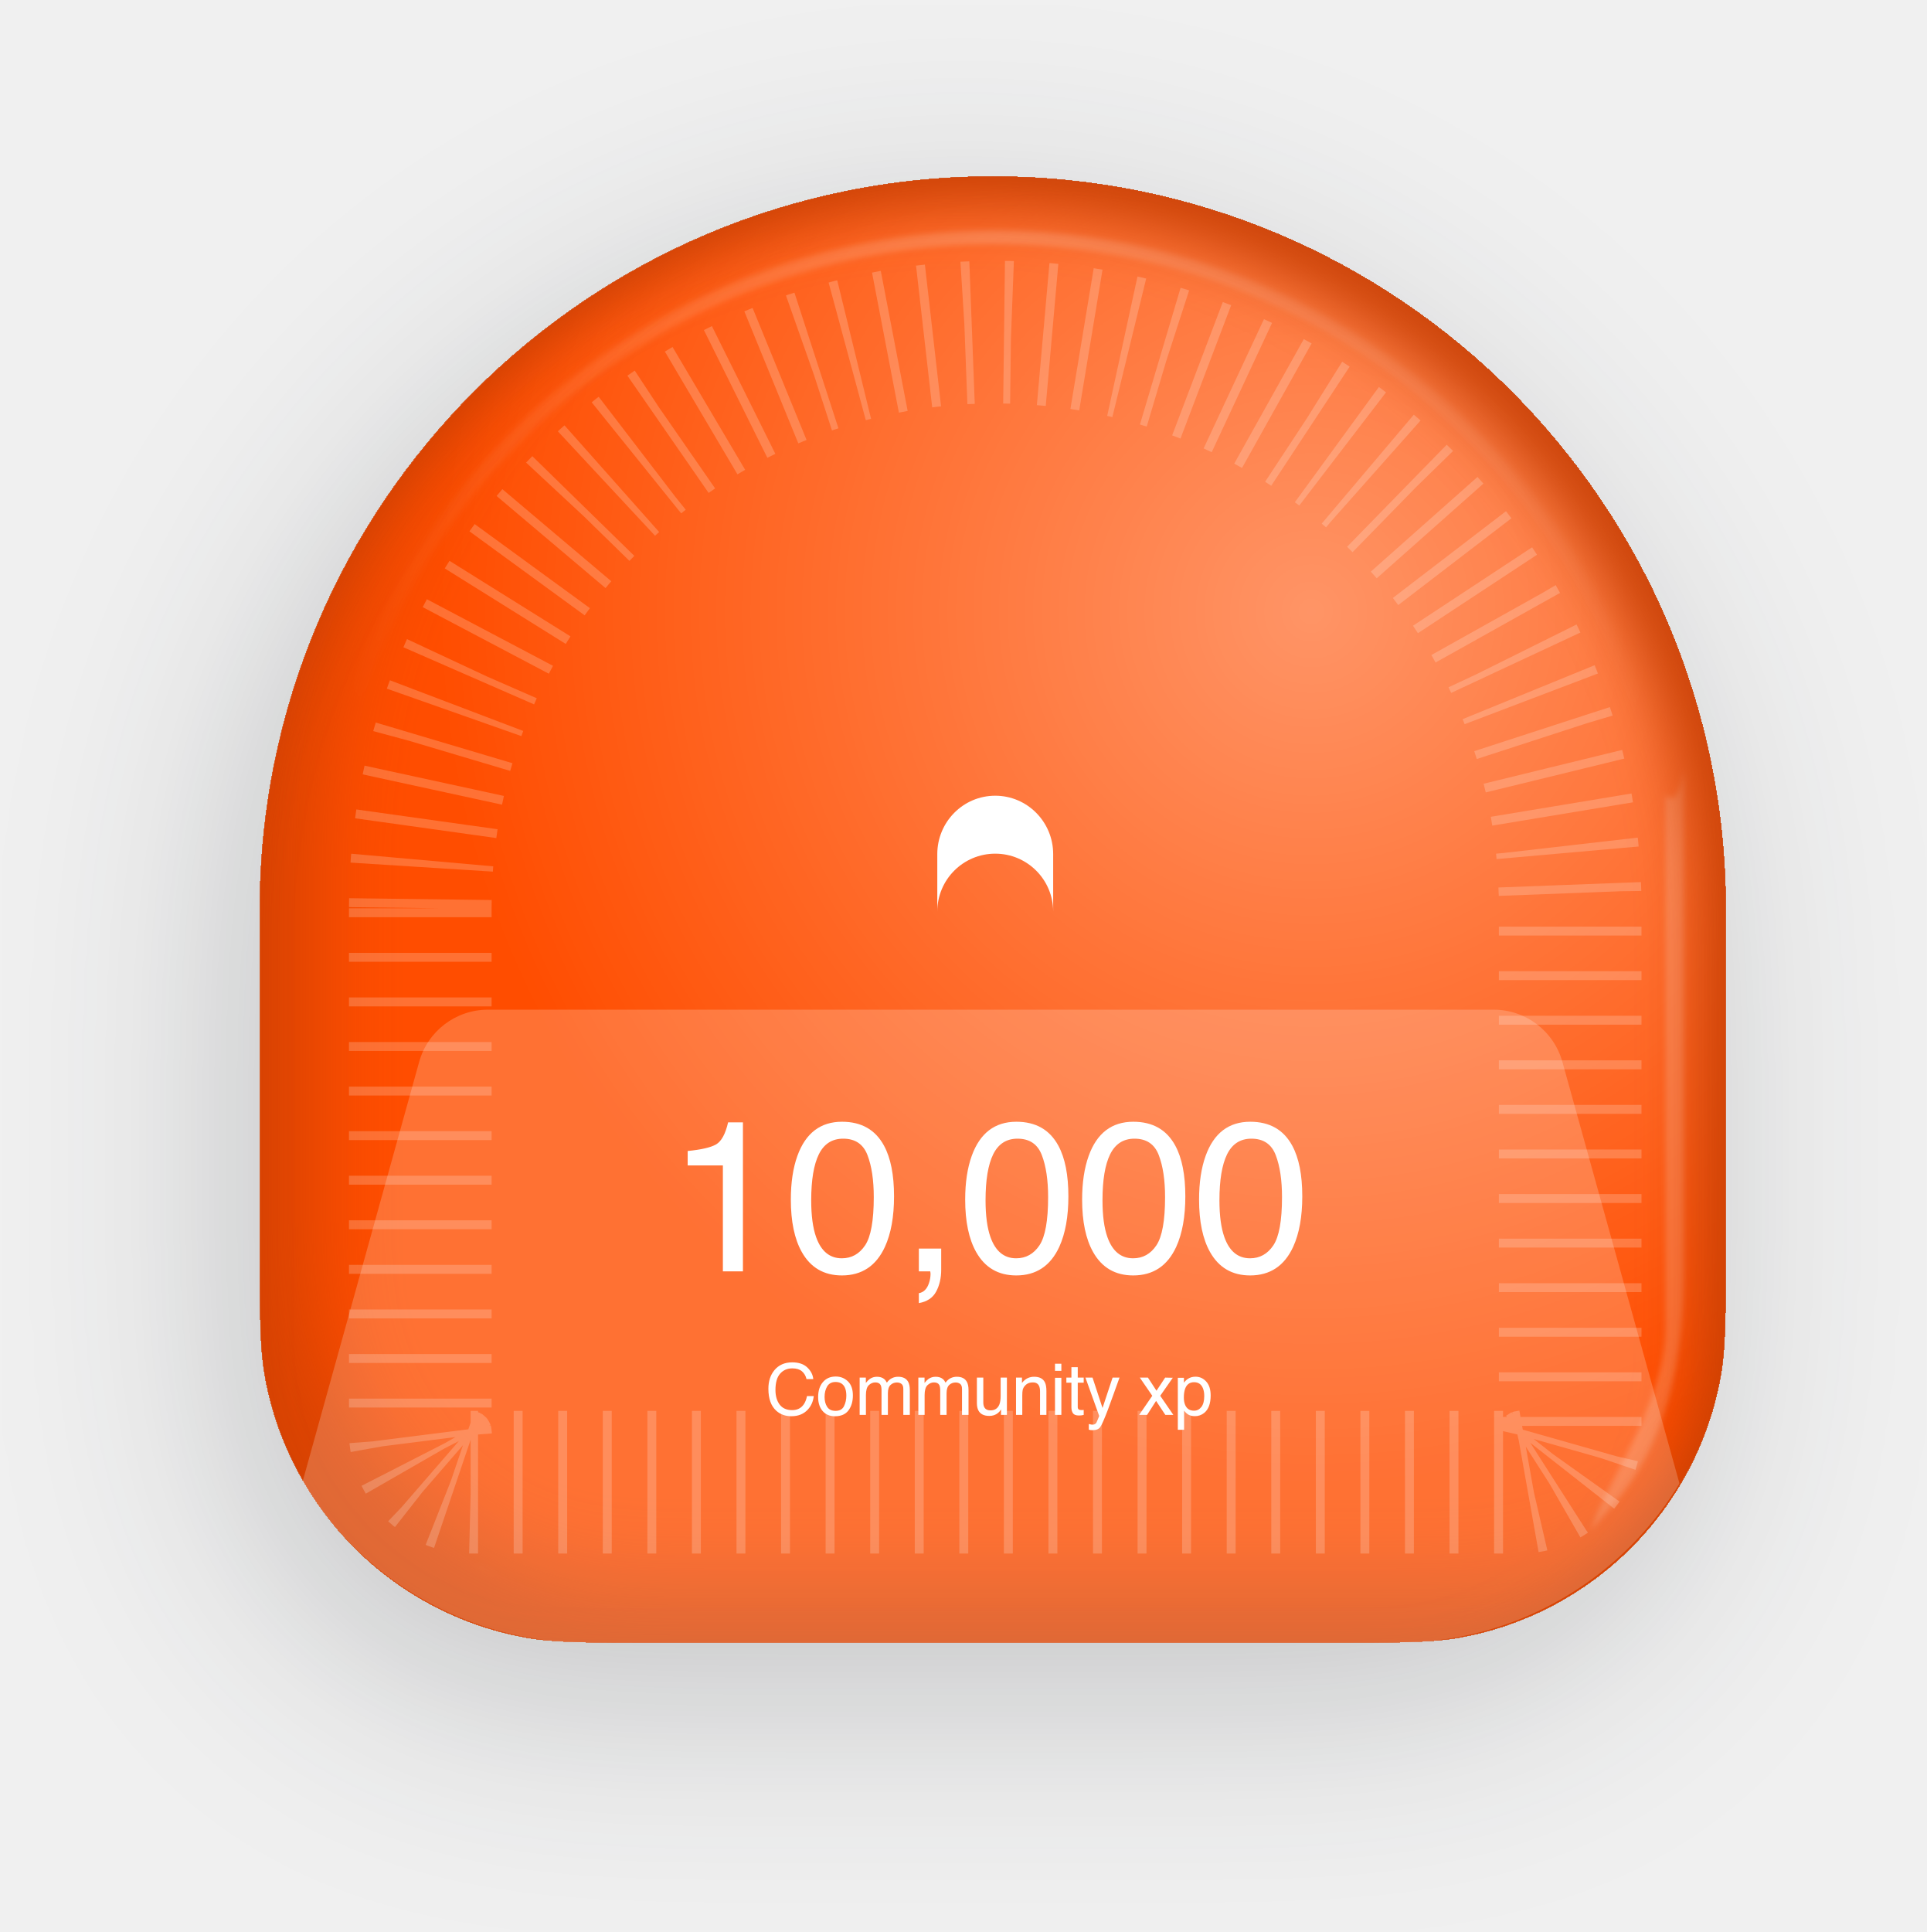
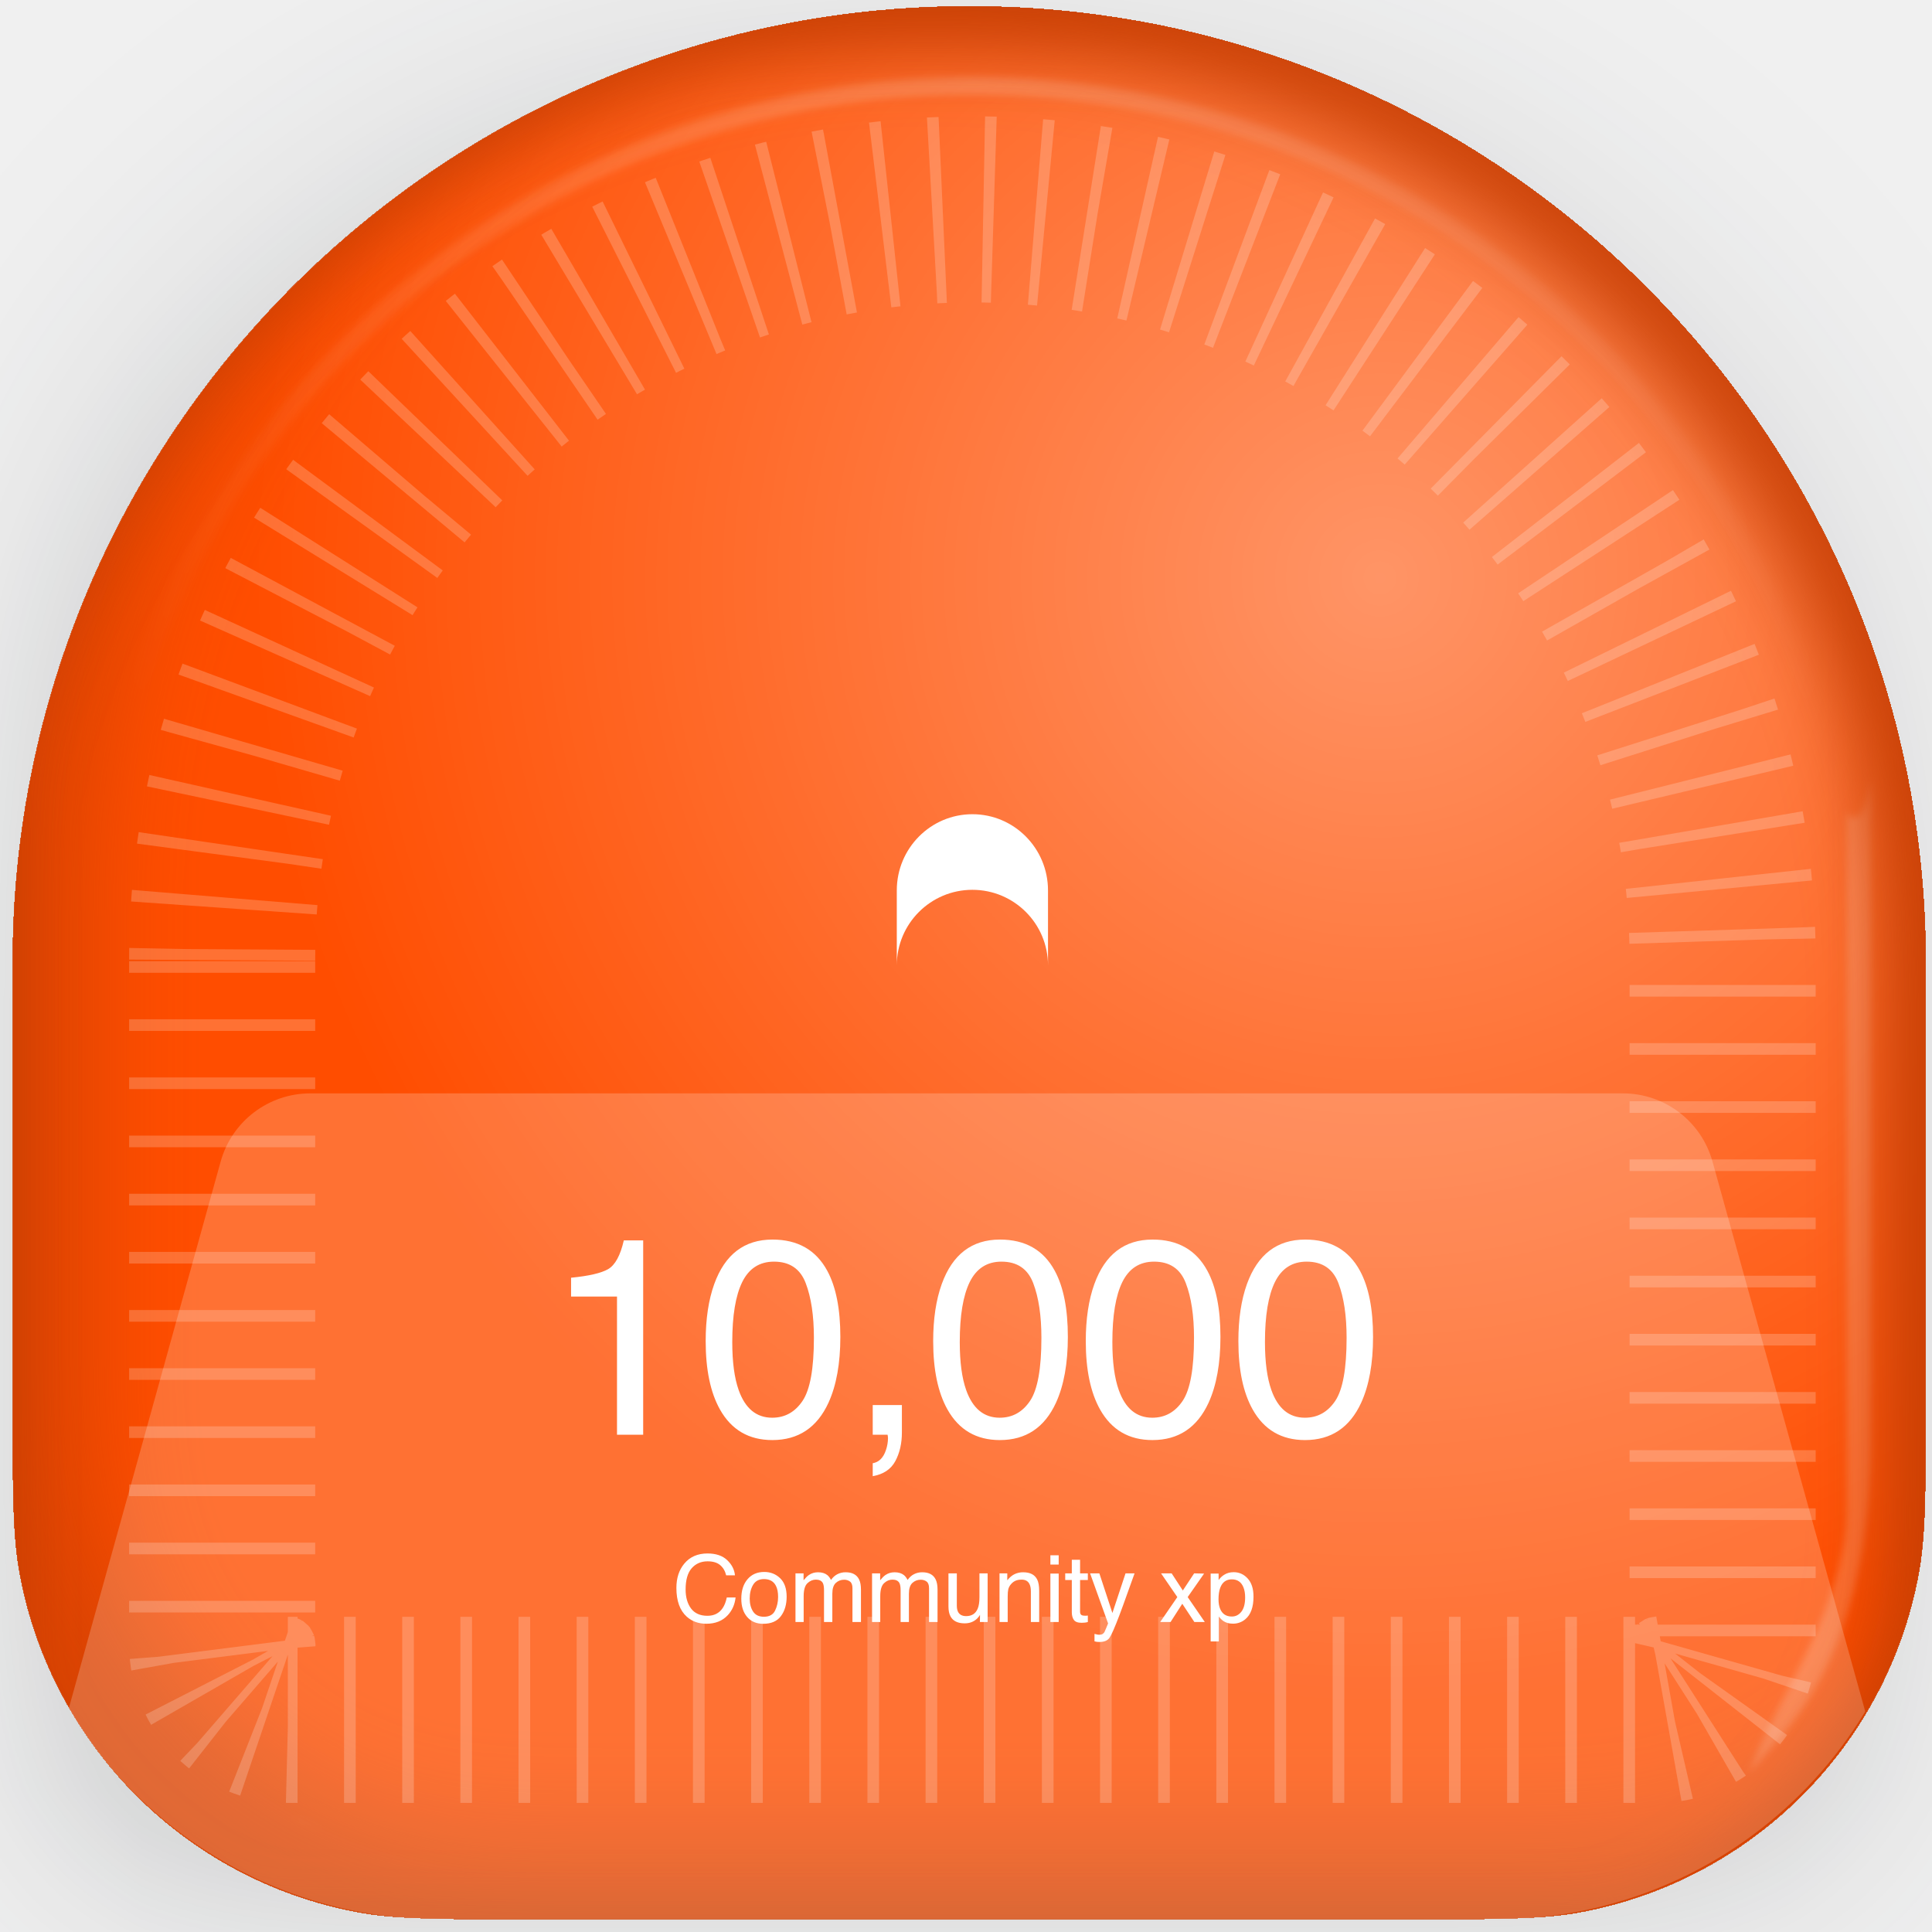
- <svg xmlns="http://www.w3.org/2000/svg" viewBox="0 0 393 394" fill="none">
+ <svg xmlns="http://www.w3.org/2000/svg" viewBox="51 35 302 302" fill="none">
  <g filter="url(#a)">
    <mask id="b" style="mask-type:alpha" maskUnits="userSpaceOnUse" x="53" y="36" width="299" height="299">
      <rect x="53" y="36" width="299" height="299" rx="65.99" fill="#FF4D00" />
    </mask>
    <g mask="url(#b)">
      <path d="M53 185.5C53 102.933 119.933 36 202.5 36S352 102.933 352 185.5v67.96c0 14.449 0 21.674-1.127 27.693-5.011 26.768-25.952 47.709-52.72 52.72C292.134 335 284.909 335 270.46 335H134.54c-14.449 0-21.674 0-27.693-1.127-26.768-5.011-47.709-25.952-52.72-52.72C53 275.134 53 267.909 53 253.46V185.5Z" fill="#FF4D00" />
      <path d="M53 185.5C53 102.933 119.933 36 202.5 36S352 102.933 352 185.5v67.96c0 14.449 0 21.674-1.127 27.693-5.011 26.768-25.952 47.709-52.72 52.72C292.134 335 284.909 335 270.46 335H134.54c-14.449 0-21.674 0-27.693-1.127-26.768-5.011-47.709-25.952-52.72-52.72C53 275.134 53 267.909 53 253.46V185.5Z" fill="url(#c)" fill-opacity=".4" />
      <g opacity=".2" filter="url(#d)">
        <path d="M342.024 186a139.033 139.033 0 0 0-40.719-98.305 139.02 139.02 0 0 0-151.507-30.137 139.01 139.01 0 0 0-75.24 75.24A139.022 139.022 0 0 0 63.976 186h2.78A136.242 136.242 0 0 1 255.138 60.127 136.24 136.24 0 0 1 339.244 186h2.78Z" fill="url(#e)" />
        <path d="M343.533 173.742c0-32.411.779-6.618-3.796-11.68V270.47c0 16.585-13.237 33.384-15.184 41.755 3.212-5.159 18.98-14.892 18.98-53.435v-85.048Z" fill="#fff" />
        <path d="M101.782 320.996c-5.33-2.713-7.01-1.573-1.236-.017 1.378.371 2.196.505 2.196.505l-.96-.488Z" fill="url(#f)" />
      </g>
    </g>
  </g>
  <mask id="g" fill="#fff">
    <path d="M71.182 185c0-72.801 59.017-131.818 131.818-131.818 72.801 0 131.818 59.017 131.818 131.818v107.005c0 13.704-11.109 24.813-24.813 24.813H95.995c-13.704 0-24.813-11.109-24.813-24.813V185Z" />
  </mask>
  <path d="M71.182 185c0-72.801 59.017-131.818 131.818-131.818 72.801 0 131.818 59.017 131.818 131.818v107.005c0 13.704-11.109 24.813-24.813 24.813H95.995c-13.704 0-24.813-11.109-24.813-24.813V185Z" stroke="#fff" stroke-opacity=".2" stroke-width="58.182" stroke-dasharray="1.82 7.27" mask="url(#g)" />
  <mask id="i" style="mask-type:alpha" maskUnits="userSpaceOnUse" x="52" y="35" width="301" height="300">
    <path d="M52.502 184.499C52.777 101.853 119.853 35 202.5 35c83.038 0 150.275 67.462 149.998 150.499l-.275 82.535C352.1 305.055 322.054 335 285.034 335H119.662c-37.332 0-67.56-30.33-67.437-67.662l.277-82.839Z" fill="#000" />
    <path d="M52.502 184.499C52.777 101.853 119.853 35 202.5 35c83.038 0 150.275 67.462 149.998 150.499l-.275 82.535C352.1 305.055 322.054 335 285.034 335H119.662c-37.332 0-67.56-30.33-67.437-67.662l.277-82.839Z" fill="url(#h)" fill-opacity=".5" />
  </mask>
  <g filter="url(#j)" mask="url(#i)">
    <path d="M85.495 216.562a14.545 14.545 0 0 1 14.015-10.653h205.161a14.546 14.546 0 0 1 14.015 10.653l28.283 101.818c2.575 9.268-4.396 18.438-14.015 18.438H71.227c-9.619 0-16.589-9.17-14.014-18.438l28.282-101.818Z" fill="#fff" fill-opacity=".2" />
  </g>
  <path d="M140.267 237.668v-2.941c2.77-.269 4.702-.717 5.795-1.342 1.094-.639 1.911-2.138 2.451-4.496h3.025v30.384h-4.091v-21.605h-7.18Zm31.481-8.906c3.949 0 6.804 1.626 8.566 4.879 1.363 2.514 2.045 5.959 2.045 10.334 0 4.147-.618 7.578-1.854 10.291-1.789 3.892-4.716 5.838-8.778 5.838-3.665 0-6.392-1.591-8.182-4.773-1.491-2.656-2.237-6.221-2.237-10.696 0-3.466.447-6.442 1.342-8.927 1.676-4.631 4.709-6.946 9.098-6.946Zm-.042 27.848c1.988 0 3.572-.881 4.751-2.642 1.179-1.762 1.768-5.043 1.768-9.844 0-3.466-.426-6.314-1.278-8.544-.852-2.245-2.507-3.367-4.964-3.367-2.259 0-3.914 1.066-4.965 3.196-1.037 2.117-1.555 5.242-1.555 9.375 0 3.111.333 5.611 1.001 7.5 1.023 2.884 2.77 4.326 5.242 4.326Zm15.714 7.116c.98-.17 1.669-.859 2.067-2.067a5.849 5.849 0 0 0 .319-1.853c0-.1-.007-.192-.021-.277a.934.934 0 0 0-.043-.256h-2.322v-4.645h4.559v4.304c0 1.69-.34 3.175-1.022 4.453-.682 1.279-1.861 2.067-3.537 2.365v-2.024Zm19.89-34.964c3.949 0 6.804 1.626 8.565 4.879 1.364 2.514 2.046 5.959 2.046 10.334 0 4.147-.618 7.578-1.854 10.291-1.79 3.892-4.716 5.838-8.778 5.838-3.665 0-6.392-1.591-8.182-4.773-1.491-2.656-2.237-6.221-2.237-10.696 0-3.466.447-6.442 1.342-8.927 1.676-4.631 4.709-6.946 9.098-6.946Zm-.042 27.848c1.988 0 3.572-.881 4.751-2.642 1.179-1.762 1.768-5.043 1.768-9.844 0-3.466-.426-6.314-1.278-8.544-.852-2.245-2.507-3.367-4.964-3.367-2.259 0-3.914 1.066-4.965 3.196-1.037 2.117-1.555 5.242-1.555 9.375 0 3.111.333 5.611 1.001 7.5 1.023 2.884 2.77 4.326 5.242 4.326Zm23.896-27.848c3.948 0 6.804 1.626 8.565 4.879 1.364 2.514 2.045 5.959 2.045 10.334 0 4.147-.618 7.578-1.853 10.291-1.79 3.892-4.716 5.838-8.779 5.838-3.665 0-6.392-1.591-8.182-4.773-1.491-2.656-2.237-6.221-2.237-10.696 0-3.466.448-6.442 1.343-8.927 1.676-4.631 4.708-6.946 9.098-6.946Zm-.043 27.848c1.989 0 3.572-.881 4.751-2.642 1.179-1.762 1.769-5.043 1.769-9.844 0-3.466-.426-6.314-1.279-8.544-.852-2.245-2.507-3.367-4.964-3.367-2.259 0-3.913 1.066-4.965 3.196-1.037 2.117-1.555 5.242-1.555 9.375 0 3.111.334 5.611 1.001 7.5 1.023 2.884 2.77 4.326 5.242 4.326Zm23.896-27.848c3.949 0 6.804 1.626 8.565 4.879 1.364 2.514 2.046 5.959 2.046 10.334 0 4.147-.618 7.578-1.854 10.291-1.79 3.892-4.716 5.838-8.778 5.838-3.665 0-6.392-1.591-8.182-4.773-1.492-2.656-2.237-6.221-2.237-10.696 0-3.466.447-6.442 1.342-8.927 1.676-4.631 4.709-6.946 9.098-6.946Zm-.043 27.848c1.989 0 3.573-.881 4.752-2.642 1.179-1.762 1.768-5.043 1.768-9.844 0-3.466-.426-6.314-1.278-8.544-.852-2.245-2.507-3.367-4.965-3.367-2.258 0-3.913 1.066-4.964 3.196-1.037 2.117-1.556 5.242-1.556 9.375 0 3.111.334 5.611 1.002 7.5 1.023 2.884 2.77 4.326 5.241 4.326Z" fill="#fff" />
  <path d="M161.595 277.829c1.321 0 2.346.348 3.075 1.044.73.696 1.134 1.486 1.215 2.372h-1.378c-.156-.673-.469-1.205-.937-1.598-.465-.393-1.118-.59-1.961-.59-1.027 0-1.858.362-2.493 1.087-.629.72-.944 1.825-.944 3.317 0 1.221.284 2.213.852 2.976.573.757 1.425 1.136 2.557 1.136 1.042 0 1.835-.4 2.379-1.2.289-.422.504-.976.646-1.662h1.378c-.123 1.098-.53 2.019-1.221 2.762-.829.895-1.946 1.343-3.353 1.343-1.212 0-2.23-.367-3.054-1.101-1.084-.971-1.626-2.469-1.626-4.496 0-1.539.407-2.8 1.222-3.785.88-1.07 2.095-1.605 3.643-1.605Zm8.818 9.893c.847 0 1.427-.32 1.74-.959.317-.644.476-1.359.476-2.145 0-.71-.114-1.288-.341-1.733-.36-.7-.98-1.051-1.861-1.051-.781 0-1.35.299-1.705.895-.355.597-.532 1.316-.532 2.159 0 .81.177 1.485.532 2.024.355.54.919.81 1.691.81Zm.049-7.003c.981 0 1.809.327 2.486.98.677.654 1.016 1.615 1.016 2.884 0 1.226-.298 2.239-.895 3.04-.597.8-1.522 1.2-2.777 1.2-1.046 0-1.877-.353-2.493-1.058-.615-.711-.923-1.662-.923-2.855 0-1.279.324-2.297.973-3.054.648-.758 1.52-1.137 2.613-1.137Zm4.883.22h1.265v1.08c.303-.374.577-.646.823-.817.422-.289.9-.433 1.435-.433.606 0 1.094.149 1.463.447.208.171.398.422.568.753.284-.407.618-.708 1.002-.902a2.76 2.76 0 0 1 1.292-.298c1.023 0 1.719.369 2.088 1.108.199.398.299.933.299 1.605v5.064h-1.328v-5.284c0-.507-.128-.855-.384-1.044-.251-.19-.559-.284-.923-.284-.502 0-.935.168-1.3.504-.36.336-.54.897-.54 1.683v4.425h-1.299v-4.965c0-.516-.062-.892-.185-1.129-.194-.355-.556-.533-1.087-.533-.483 0-.923.188-1.321.562-.393.374-.589 1.051-.589 2.031v4.034h-1.279v-7.607Zm11.971 0h1.265v1.08c.303-.374.577-.646.823-.817.422-.289.9-.433 1.435-.433.606 0 1.094.149 1.463.447.209.171.398.422.568.753.284-.407.618-.708 1.002-.902a2.76 2.76 0 0 1 1.292-.298c1.023 0 1.719.369 2.088 1.108.199.398.299.933.299 1.605v5.064h-1.328v-5.284c0-.507-.128-.855-.384-1.044-.251-.19-.559-.284-.923-.284-.502 0-.935.168-1.3.504-.36.336-.54.897-.54 1.683v4.425h-1.299v-4.965c0-.516-.062-.892-.185-1.129-.194-.355-.556-.533-1.087-.533-.483 0-.923.188-1.321.562-.393.374-.589 1.051-.589 2.031v4.034h-1.279v-7.607Zm13.25 0v5.05c0 .388.061.706.184.952.228.454.652.682 1.272.682.89 0 1.496-.398 1.818-1.194.175-.426.263-1.01.263-1.754v-3.736h1.278v7.607h-1.207l.014-1.122a2.584 2.584 0 0 1-.618.731c-.488.398-1.079.597-1.775.597-1.085 0-1.823-.362-2.216-1.087-.213-.388-.32-.907-.32-1.555v-5.171h1.307Zm6.673 0h1.214v1.08c.36-.445.741-.765 1.144-.959a3.046 3.046 0 0 1 1.342-.291c1.079 0 1.809.376 2.187 1.129.209.412.313 1.002.313 1.769v4.879h-1.3v-4.794c0-.464-.069-.838-.206-1.122-.227-.474-.639-.711-1.236-.711-.303 0-.551.031-.745.093a1.914 1.914 0 0 0-.924.625 1.925 1.925 0 0 0-.419.781c-.061.265-.092.646-.092 1.144v3.984h-1.278v-7.607Zm7.951.036h1.299v7.571h-1.299v-7.571Zm0-2.862h1.299v1.449h-1.299v-1.449Zm3.349.703h1.292v2.123h1.215v1.044h-1.215v4.965c0 .265.09.443.27.533.099.052.265.078.497.078h.199c.071-.005.154-.012.249-.022v1.009a2.82 2.82 0 0 1-.462.092 4.245 4.245 0 0 1-.511.029c-.597 0-1.002-.152-1.215-.455-.213-.308-.319-.705-.319-1.193v-5.036h-1.03v-1.044h1.03v-2.123Zm8.398 2.123h1.413c-.179.488-.58 1.601-1.2 3.338a159.454 159.454 0 0 1-1.165 3.196c-.738 1.942-1.259 3.125-1.562 3.552-.303.426-.824.639-1.563.639-.18 0-.319-.007-.419-.022a3.315 3.315 0 0 1-.355-.078V290.4c.223.061.384.099.483.113.1.014.187.022.263.022.237 0 .41-.041.518-.121.114-.076.209-.171.285-.284.023-.038.108-.232.255-.583.147-.35.254-.61.32-.781l-2.813-7.827h1.449l2.039 6.194 2.052-6.194Zm5.554 0h1.655l1.747 2.678 1.769-2.678 1.555.036-2.564 3.672 2.678 3.899h-1.634l-1.889-2.855-1.832 2.855h-1.62l2.678-3.899-2.543-3.708Zm11.062 6.748c.597 0 1.092-.249 1.485-.746.397-.502.596-1.25.596-2.245 0-.606-.087-1.126-.262-1.562-.332-.838-.938-1.257-1.819-1.257-.885 0-1.491.443-1.818 1.328-.175.473-.263 1.075-.263 1.804 0 .587.088 1.087.263 1.499.332.786.938 1.179 1.818 1.179Zm-3.309-6.712h1.243v1.008c.255-.345.535-.613.838-.802.43-.284.937-.426 1.52-.426.861 0 1.593.331 2.194.994.601.658.902 1.6.902 2.827 0 1.657-.433 2.841-1.3 3.551a2.934 2.934 0 0 1-1.917.675c-.573 0-1.054-.126-1.442-.377-.227-.142-.481-.386-.76-.731v3.885h-1.278v-10.604Z" fill="#fff" />
  <path d="M191.182 174.186c0-6.58 5.291-11.913 11.818-11.913 6.527 0 11.818 5.333 11.818 11.913v11.712c-.006-6.522-5.295-11.807-11.818-11.807-6.527 0-11.818 5.291-11.818 11.818v-11.723Z" fill="#fff" />
  <defs>
    <radialGradient id="c" cx="0" cy="0" r="1" gradientUnits="userSpaceOnUse" gradientTransform="rotate(122 98.917 136.268) scale(177.44)">
      <stop stop-color="#fff" />
      <stop offset="1" stop-color="#fff" stop-opacity="0" />
    </radialGradient>
    <radialGradient id="e" cx="0" cy="0" r="1" gradientUnits="userSpaceOnUse" gradientTransform="matrix(0 161.63 -164.64 0 203.779 46.976)">
      <stop stop-color="#fff" />
      <stop offset="1" stop-color="#fff" stop-opacity="0" />
    </radialGradient>
    <radialGradient id="h" cx="0" cy="0" r="1" gradientUnits="userSpaceOnUse" gradientTransform="rotate(69 2.442 95.047) scale(231.59)">
      <stop stop-color="#fff" />
      <stop offset="1" stop-color="#fff" stop-opacity="0" />
    </radialGradient>
    <filter id="a" x=".441" y=".961" width="392.438" height="392.438" filterUnits="userSpaceOnUse" color-interpolation-filters="sRGB">
      <feFlood flood-opacity="0" result="BackgroundImageFix" />
      <feColorMatrix in="SourceAlpha" values="0 0 0 0 0 0 0 0 0 0 0 0 0 0 0 0 0 0 127 0" result="hardAlpha" />
      <feOffset dx="-5.84" dy="11.68" />
      <feGaussianBlur stdDeviation="23.359" />
      <feComposite in2="hardAlpha" operator="out" />
      <feColorMatrix values="0 0 0 0 0.09 0 0 0 0 0.106 0 0 0 0 0.129 0 0 0 0.2 0" />
      <feBlend in2="BackgroundImageFix" result="effect1_dropShadow_1708_15740" />
      <feBlend in="SourceGraphic" in2="effect1_dropShadow_1708_15740" result="shape" />
      <feColorMatrix in="SourceAlpha" values="0 0 0 0 0 0 0 0 0 0 0 0 0 0 0 0 0 0 127 0" result="hardAlpha" />
      <feOffset dx="11.68" dy="-11.68" />
      <feGaussianBlur stdDeviation="8.76" />
      <feComposite in2="hardAlpha" operator="arithmetic" k2="-1" k3="1" />
      <feColorMatrix values="0 0 0 0 0.78 0 0 0 0 0.243 0 0 0 0 0.012 0 0 0 0.7 0" />
      <feBlend in2="shape" result="effect2_innerShadow_1708_15740" />
      <feColorMatrix in="SourceAlpha" values="0 0 0 0 0 0 0 0 0 0 0 0 0 0 0 0 0 0 127 0" result="hardAlpha" />
      <feOffset dx="-5.84" dy="5.84" />
      <feGaussianBlur stdDeviation="5.84" />
      <feComposite in2="hardAlpha" operator="arithmetic" k2="-1" k3="1" />
      <feColorMatrix values="0 0 0 0 0.779 0 0 0 0 0.244 0 0 0 0 0.013 0 0 0 0.9 0" />
      <feBlend in2="effect2_innerShadow_1708_15740" result="effect3_innerShadow_1708_15740" />
    </filter>
    <filter id="d" x="62.808" y="45.808" width="281.943" height="276.845" filterUnits="userSpaceOnUse" color-interpolation-filters="sRGB">
      <feFlood flood-opacity="0" result="BackgroundImageFix" />
      <feBlend in="SourceGraphic" in2="BackgroundImageFix" result="shape" />
      <feGaussianBlur stdDeviation=".584" result="effect1_foregroundBlur_1708_15740" />
    </filter>
    <filter id="j" x="-30.599" y="118.636" width="465.38" height="305.455" filterUnits="userSpaceOnUse" color-interpolation-filters="sRGB">
      <feFlood flood-opacity="0" result="BackgroundImageFix" />
      <feGaussianBlur in="BackgroundImageFix" stdDeviation="43.636" />
      <feComposite in2="SourceAlpha" operator="in" result="effect1_backgroundBlur_1708_15740" />
      <feBlend in="SourceGraphic" in2="effect1_backgroundBlur_1708_15740" result="shape" />
    </filter>
    <linearGradient id="f" x1="82.784" y1="311.641" x2="102.639" y2="319.525" gradientUnits="userSpaceOnUse">
      <stop stop-color="#fff" />
      <stop offset="1" stop-color="#fff" stop-opacity="0" />
    </linearGradient>
  </defs>
</svg>
